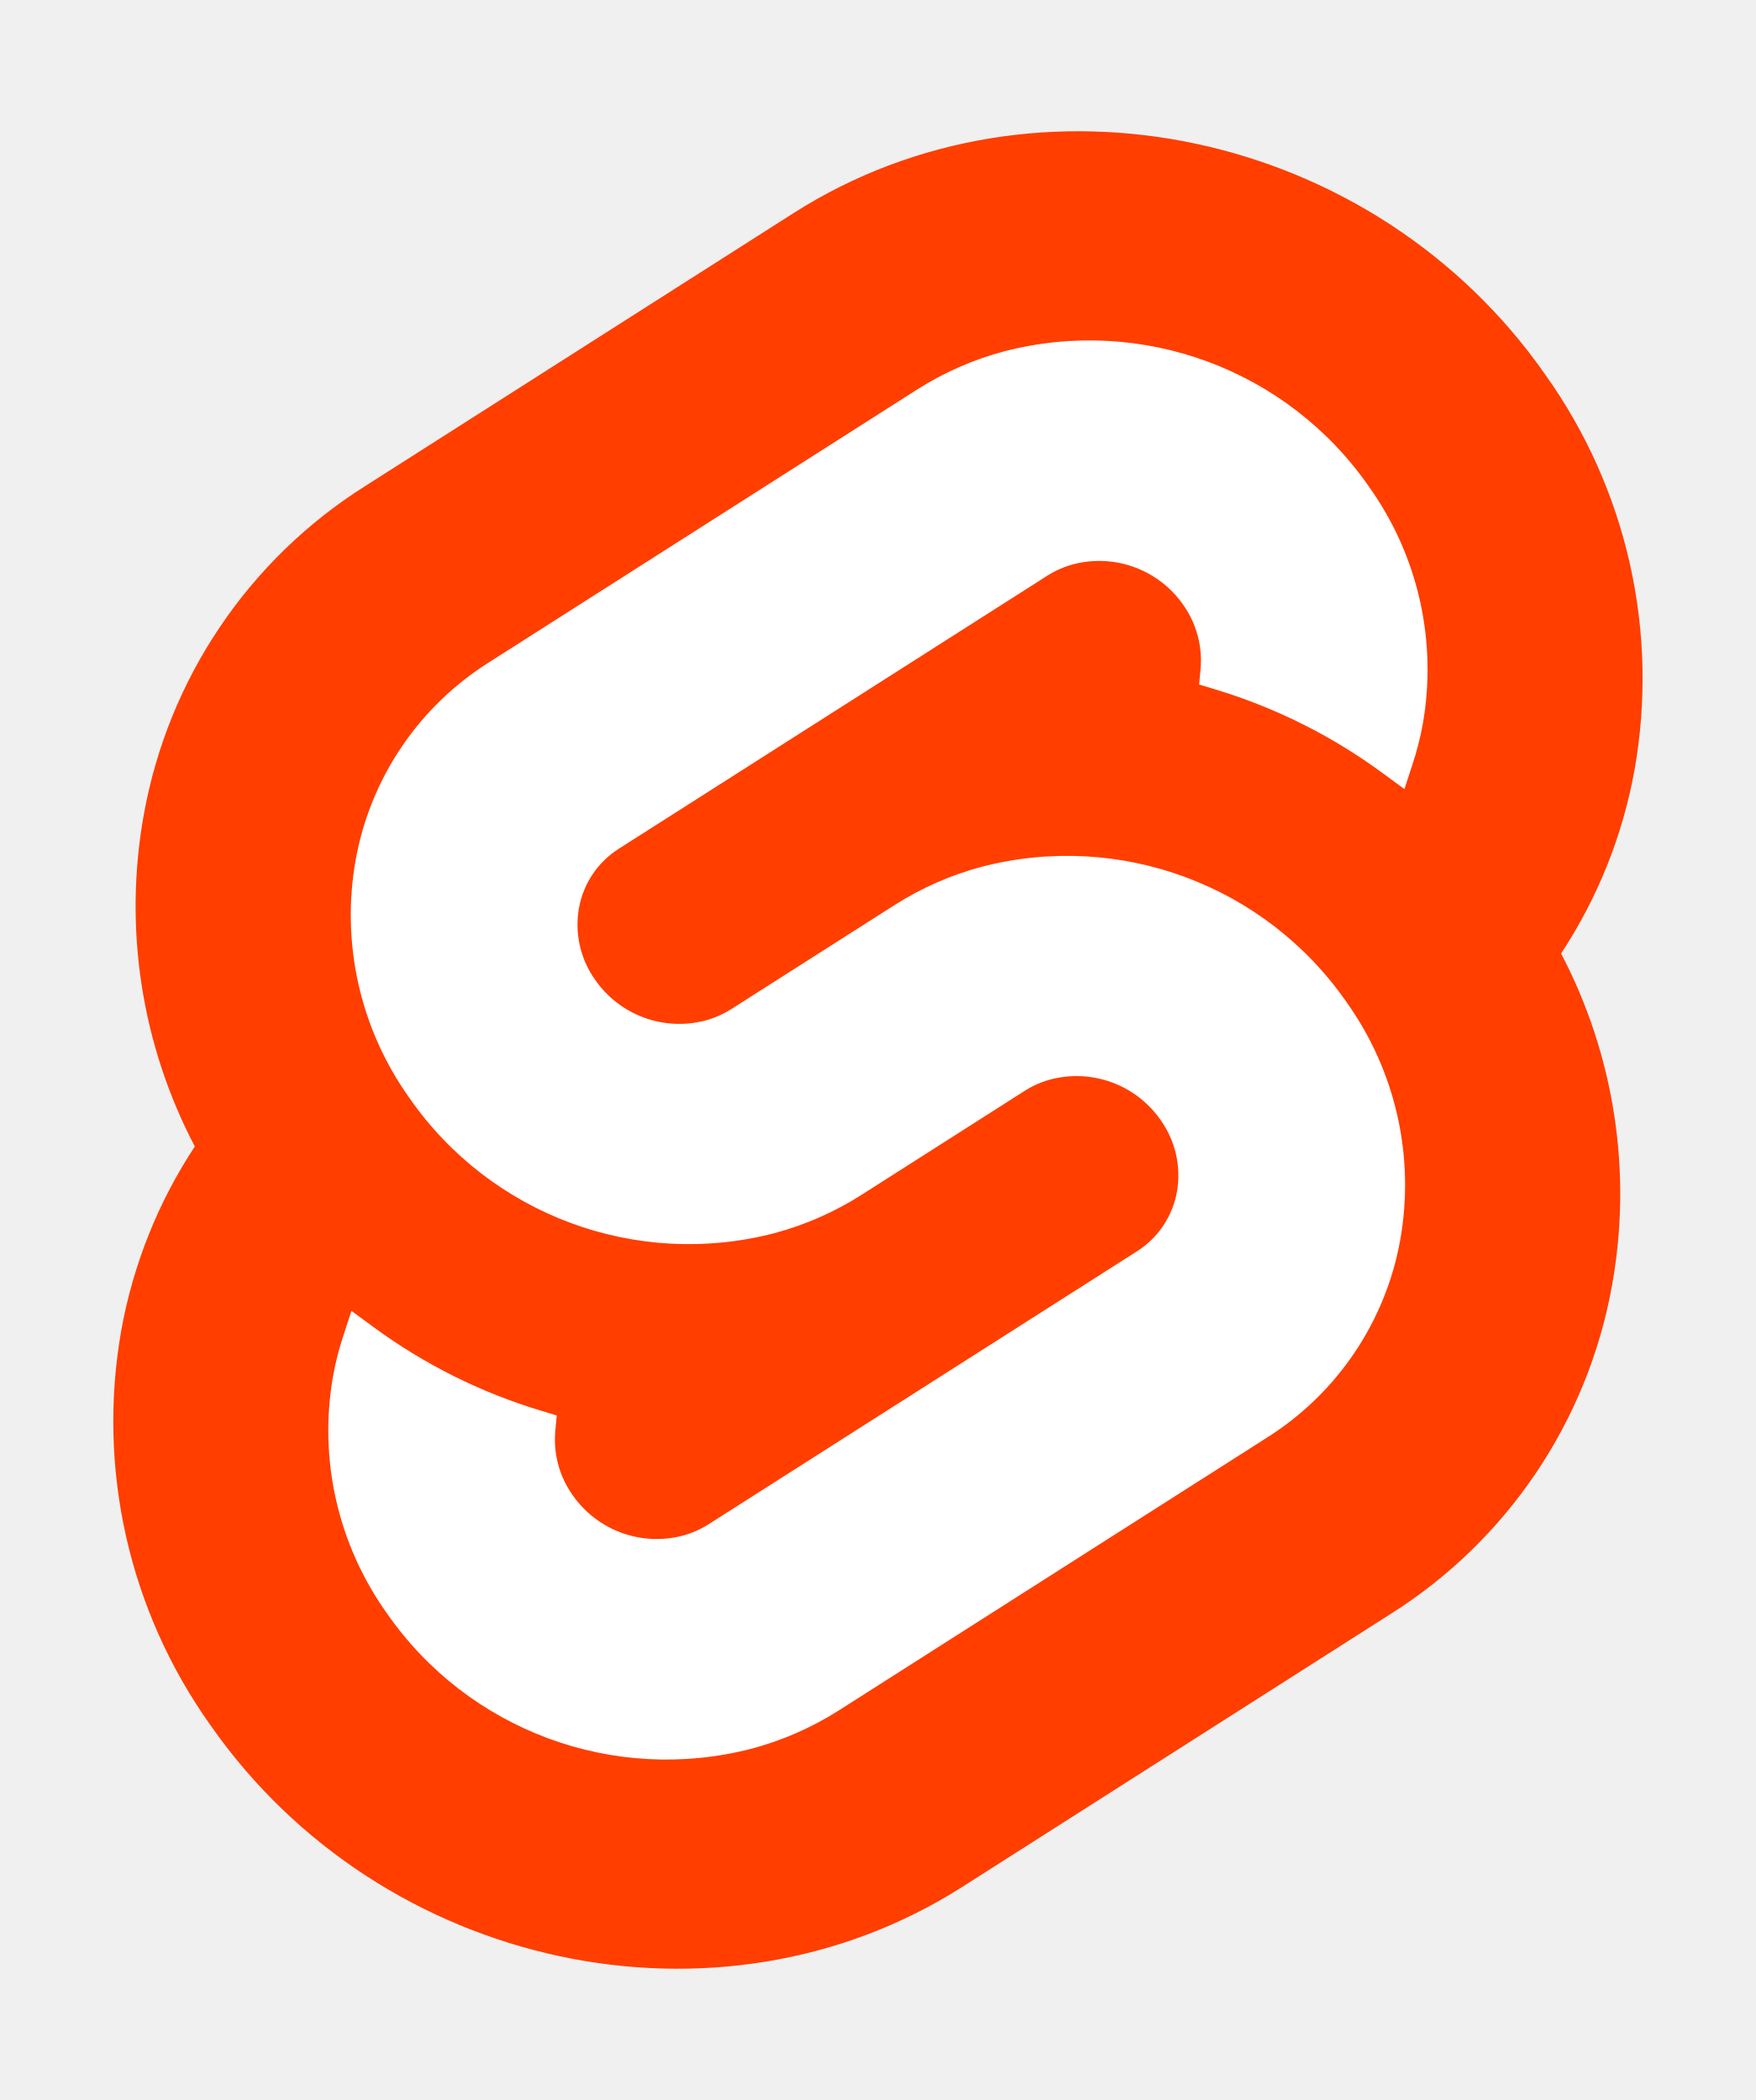
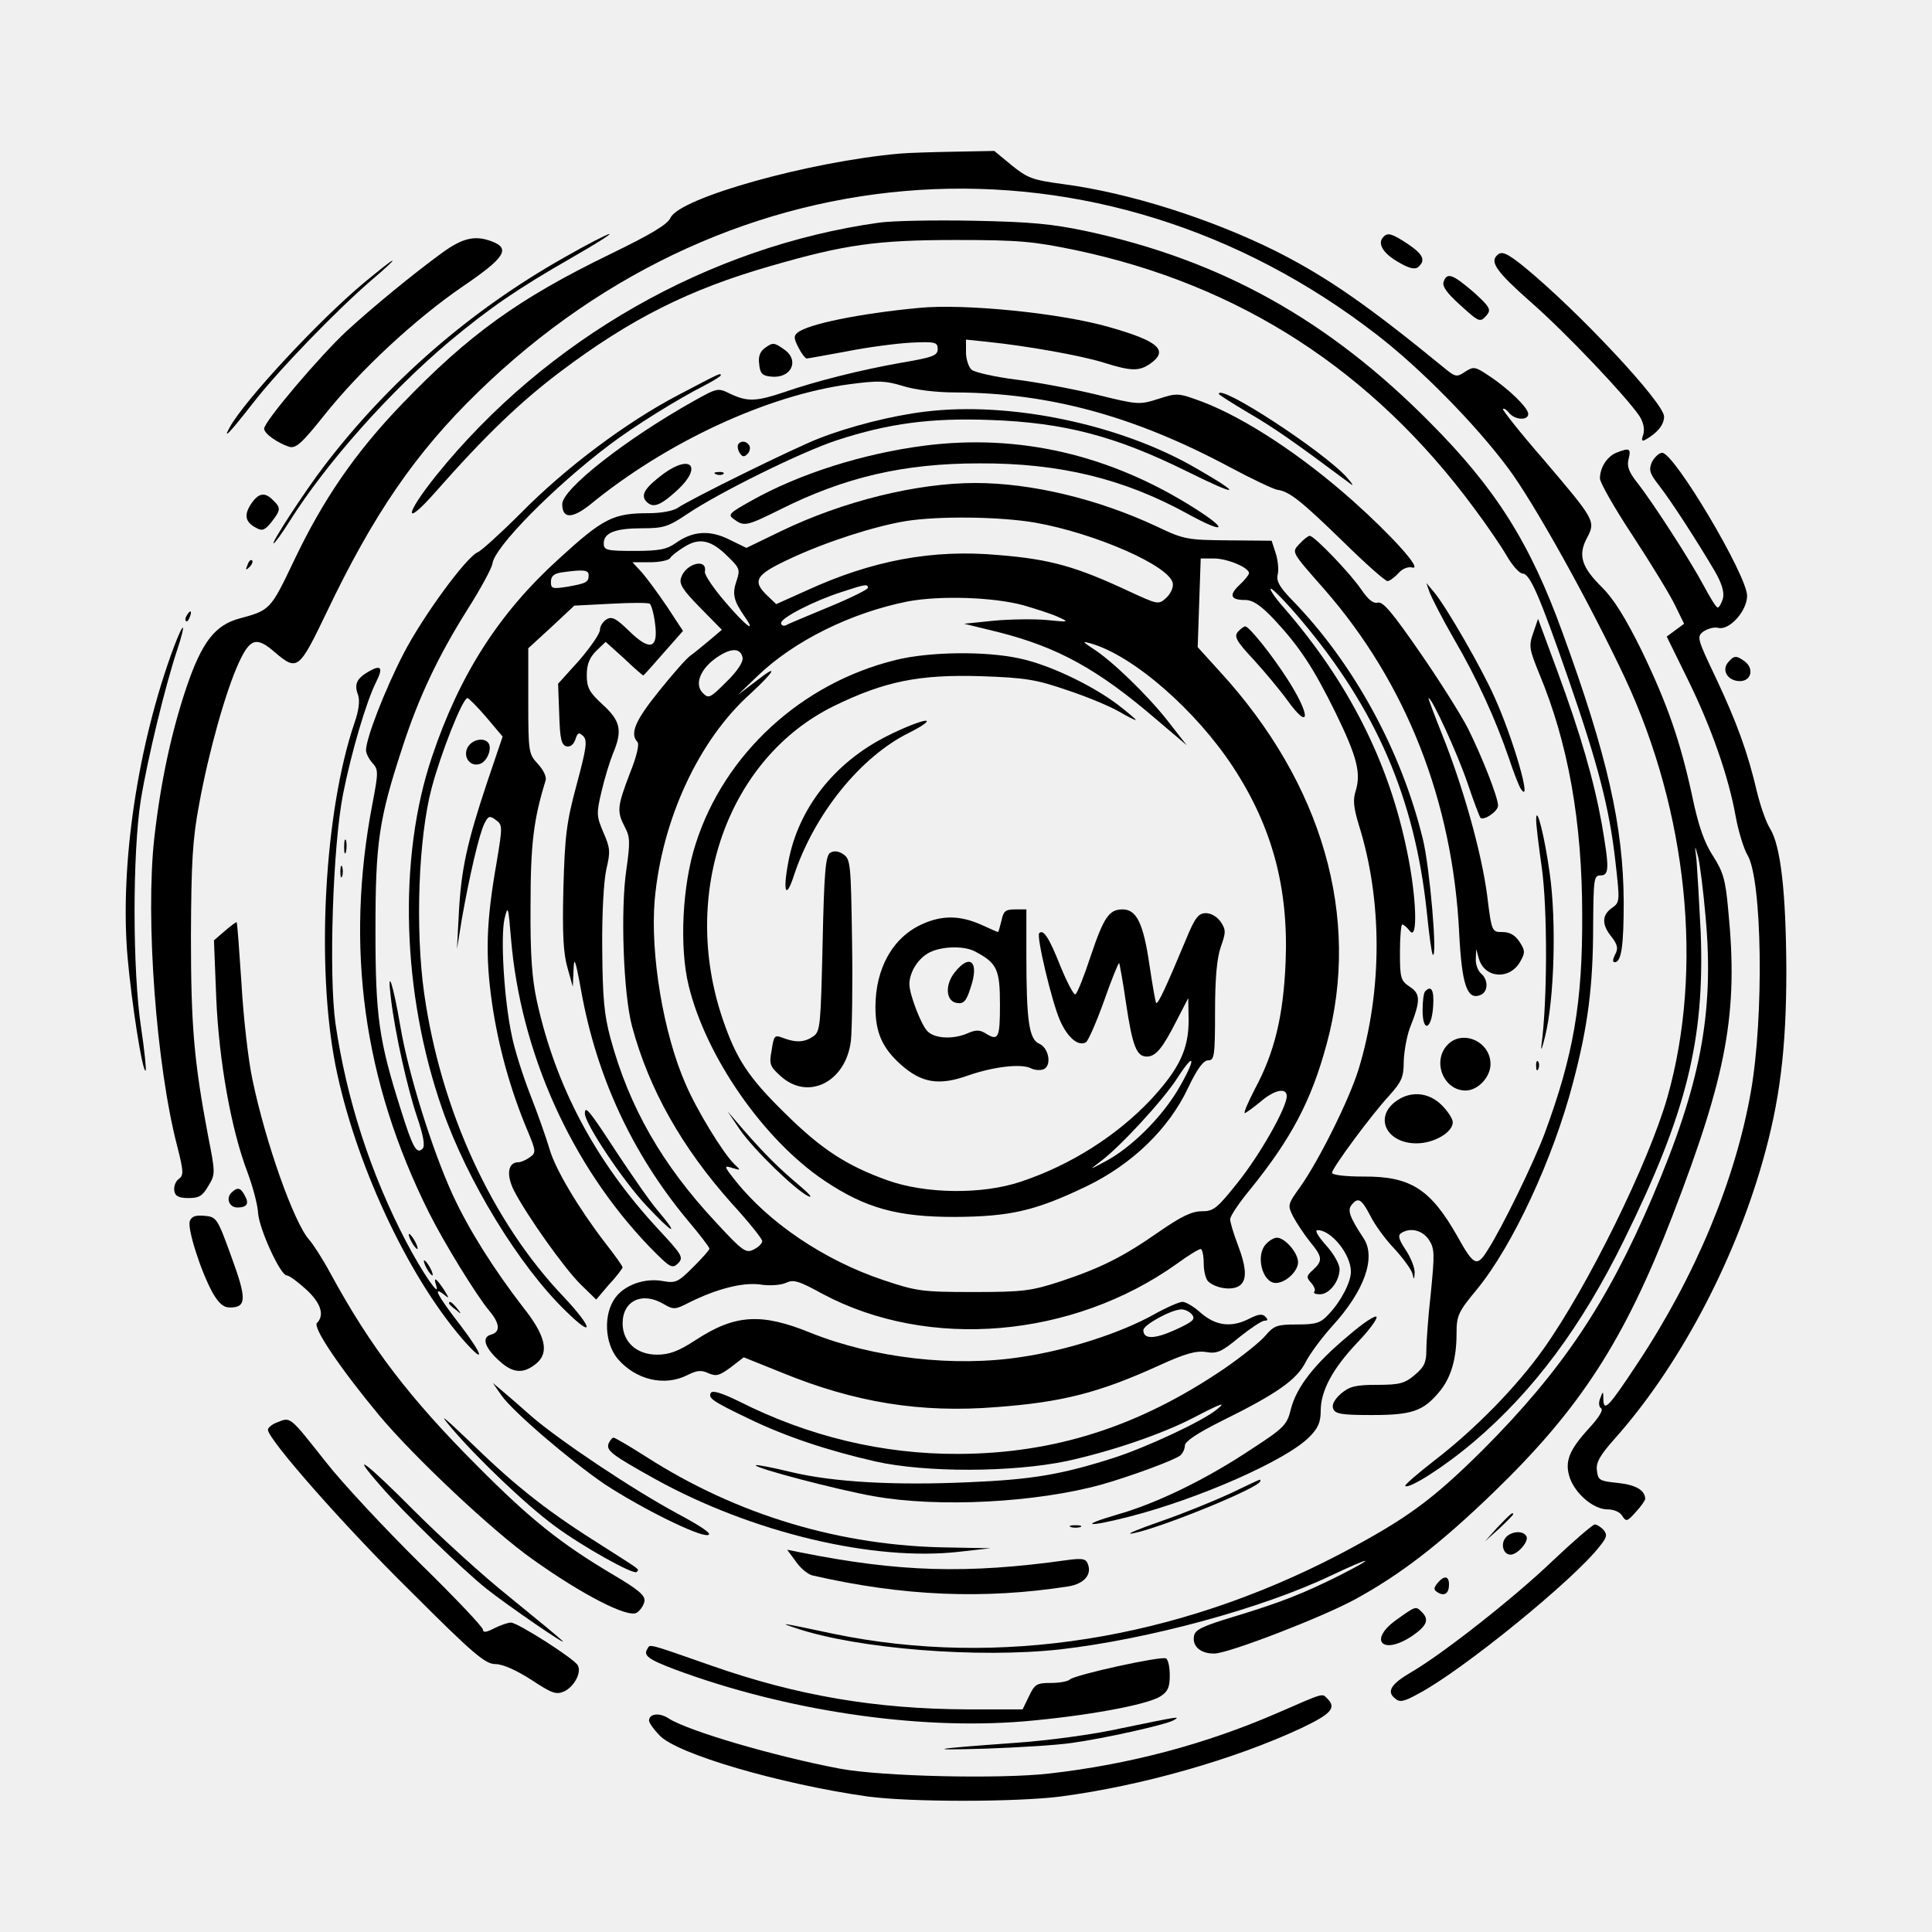
- <svg xmlns="http://www.w3.org/2000/svg" width="107" height="128" viewBox="0 0 107 128">
-   <path d="M94.157 22.819c-10.4-14.885-30.94-19.297-45.792-9.835L22.282 29.608A29.92 29.92 0 0 0 8.764 49.65a31.5 31.5 0 0 0 3.108 20.231 30 30 0 0 0-4.477 11.183 31.9 31.9 0 0 0 5.448 24.116c10.402 14.887 30.942 19.297 45.791 9.835l26.083-16.624A29.92 29.92 0 0 0 98.235 78.35a31.53 31.53 0 0 0-3.105-20.232 30 30 0 0 0 4.474-11.182 31.88 31.88 0 0 0-5.447-24.116" style="fill:#ff3e00" />
-   <path d="M45.817 106.582a20.72 20.72 0 0 1-22.237-8.243 19.17 19.17 0 0 1-3.277-14.503 18 18 0 0 1 .624-2.435l.49-1.498 1.337.981a33.6 33.6 0 0 0 10.203 5.098l.97.294-.09.968a5.85 5.85 0 0 0 1.052 3.878 6.24 6.24 0 0 0 6.695 2.485 5.8 5.8 0 0 0 1.603-.704L69.27 76.28a5.43 5.43 0 0 0 2.45-3.631 5.8 5.8 0 0 0-.987-4.371 6.24 6.24 0 0 0-6.698-2.487 5.7 5.7 0 0 0-1.6.704l-9.953 6.345a19 19 0 0 1-5.296 2.326 20.72 20.72 0 0 1-22.237-8.243 19.17 19.17 0 0 1-3.277-14.502 17.99 17.99 0 0 1 8.13-12.052l26.081-16.623a19 19 0 0 1 5.3-2.329 20.72 20.72 0 0 1 22.237 8.243 19.17 19.17 0 0 1 3.277 14.503 18 18 0 0 1-.624 2.435l-.49 1.498-1.337-.98a33.6 33.6 0 0 0-10.203-5.1l-.97-.294.09-.968a5.86 5.86 0 0 0-1.052-3.878 6.24 6.24 0 0 0-6.696-2.485 5.8 5.8 0 0 0-1.602.704L37.73 51.72a5.42 5.42 0 0 0-2.449 3.63 5.79 5.79 0 0 0 .986 4.372 6.24 6.24 0 0 0 6.698 2.486 5.8 5.8 0 0 0 1.602-.704l9.952-6.342a19 19 0 0 1 5.295-2.328 20.72 20.72 0 0 1 22.237 8.242 19.17 19.17 0 0 1 3.277 14.503 18 18 0 0 1-8.13 12.053l-26.081 16.622a19 19 0 0 1-5.3 2.328" style="fill:#fff" />
+ <svg xmlns="http://www.w3.org/2000/svg" version="1.0" width="512pt" height="512pt" viewBox="0 0 512 512" preserveAspectRatio="xMidYMid meet">
+   <g transform="translate(0,512) scale(0.1,-0.1)" fill="#000000" stroke="none">
+     <path d="M2385 4713 c-240 -21 -583 -117 -608 -170 -8 -18 -52 -44 -161 -97 -243 -118 -374 -213 -551 -397 -124 -129 -209 -253 -286 -415 -62 -130 -63 -131 -144 -153 -65 -17 -100 -63 -140 -180 -40 -118 -69 -251 -86 -401 -24 -213 5 -605 61 -819 17 -67 17 -76 3 -86 -8 -6 -13 -20 -11 -31 2 -14 12 -19 38 -19 28 0 37 6 52 32 19 31 19 34 -1 135 -37 197 -45 290 -45 528 1 195 4 255 22 350 25 137 70 298 105 374 30 65 47 70 97 26 58 -49 63 -44 135 106 124 260 236 424 402 585 675 658 1649 720 2383 151 115 -89 260 -236 347 -353 68 -91 215 -355 309 -555 166 -355 209 -772 113 -1111 -50 -175 -211 -502 -328 -667 -70 -99 -180 -212 -289 -296 -45 -35 -80 -65 -78 -68 10 -9 107 53 184 119 156 133 283 303 396 533 166 337 214 531 203 816 -4 80 -9 165 -11 190 -5 42 -5 43 4 10 5 -19 14 -91 20 -160 23 -255 -13 -444 -142 -745 -120 -280 -239 -457 -447 -666 -136 -135 -203 -184 -381 -278 -433 -226 -904 -301 -1340 -211 -146 31 -148 31 -100 15 164 -55 483 -80 700 -56 234 27 533 108 716 195 110 52 126 53 24 1 -96 -48 -157 -72 -279 -109 -86 -26 -105 -35 -107 -53 -4 -27 19 -46 55 -45 38 1 280 94 371 143 121 66 225 146 367 283 231 223 348 404 476 736 144 374 174 537 147 808 -7 79 -13 101 -40 143 -23 35 -39 80 -55 157 -32 148 -66 246 -135 389 -42 85 -73 135 -104 166 -55 54 -65 86 -40 132 23 44 21 47 -117 209 -61 70 -108 130 -106 132 2 3 10 -2 17 -11 15 -18 50 -20 50 -2 0 16 -51 66 -104 101 -37 25 -41 25 -63 11 -22 -15 -26 -14 -52 7 -205 168 -314 244 -451 313 -171 85 -387 154 -562 177 -82 11 -95 16 -137 50 l-46 38 -105 -2 c-58 -1 -123 -3 -145 -5z" />
+     <path d="M2330 4530 c-451 -63 -882 -308 -1174 -670 -84 -105 -87 -140 -3 -45 133 151 226 240 332 320 186 140 341 218 557 280 197 57 281 69 493 69 167 0 205 -4 316 -27 435 -92 786 -319 1055 -683 33 -44 72 -101 87 -127 15 -26 34 -47 42 -47 19 0 44 -56 121 -278 79 -228 109 -343 125 -485 12 -106 12 -108 -9 -123 -27 -19 -28 -44 -1 -77 16 -21 18 -31 9 -47 -6 -12 -7 -20 -1 -20 18 0 24 44 24 160 -1 200 -43 387 -162 713 -86 238 -177 382 -351 557 -269 272 -553 430 -909 507 -94 20 -151 25 -301 28 -102 2 -214 0 -250 -5z" />
+     <path d="M1494 4437 c-249 -141 -464 -328 -635 -552 -52 -68 -141 -205 -134 -205 3 0 22 26 42 58 99 157 267 345 425 478 107 89 180 139 323 221 61 35 106 63 100 63 -5 0 -60 -28 -121 -63z" />
+     <path d="M3667 4493 c-18 -17 -3 -43 36 -66 30 -18 46 -22 55 -15 21 18 14 34 -28 62 -41 27 -52 30 -63 19z" />
+     <path d="M1173 4451 c-77 -56 -183 -143 -254 -208 -71 -66 -219 -240 -219 -259 0 -13 34 -37 66 -48 18 -5 33 8 92 82 97 122 242 256 367 342 112 76 129 101 79 120 -44 17 -77 10 -131 -29z" />
+     <path d="M3967 4443 c-19 -18 1 -45 88 -122 93 -81 255 -252 290 -304 10 -16 14 -34 10 -48 -6 -16 -4 -20 6 -14 32 18 49 40 49 61 0 36 -227 279 -371 397 -46 37 -60 43 -72 30z" />
+     <path d="M965 4371 c-119 -99 -316 -311 -356 -383 -20 -36 -1 -16 60 62 68 88 222 247 316 328 33 28 58 51 55 51 -3 1 -36 -26 -75 -58z" />
+     <path d="M3826 4374 c-5 -12 8 -30 41 -60 54 -49 55 -50 74 -28 11 14 6 22 -36 60 -55 47 -70 53 -79 28z" />
+     <path d="M2435 4304 c-158 -15 -295 -43 -322 -66 -10 -8 -9 -16 3 -39 8 -16 18 -29 22 -29 4 0 52 9 107 19 55 11 132 21 170 23 64 3 70 1 70 -17 0 -17 -12 -22 -95 -36 -108 -19 -228 -49 -314 -79 -72 -24 -95 -25 -140 -4 -34 17 -35 16 -98 -19 -180 -101 -348 -233 -348 -273 0 -39 26 -39 73 -2 202 166 471 291 690 320 76 10 94 9 140 -5 32 -10 87 -17 138 -17 248 -1 474 -62 728 -198 58 -31 115 -58 126 -60 32 -4 64 -30 176 -139 58 -57 110 -103 116 -103 5 0 18 9 29 21 10 12 26 18 37 15 28 -7 -55 85 -157 176 -138 123 -287 220 -399 263 -65 24 -67 24 -117 8 -50 -16 -54 -16 -163 11 -62 15 -158 33 -214 40 -56 7 -109 19 -118 26 -8 7 -15 28 -15 46 l0 34 58 -6 c105 -11 246 -36 307 -55 73 -23 94 -23 123 -3 50 35 23 60 -108 97 -127 37 -384 63 -505 51z" />
+     <path d="M2026 4197 c-12 -9 -17 -23 -14 -42 2 -24 8 -31 31 -33 54 -6 77 43 35 72 -27 19 -30 19 -52 3z" />
+     <path d="M1799 4074 c-138 -72 -300 -193 -419 -314 -53 -53 -104 -99 -113 -103 -30 -11 -147 -171 -198 -270 -49 -95 -99 -224 -99 -255 0 -9 8 -24 17 -34 16 -18 16 -24 0 -108 -73 -381 -24 -736 150 -1084 40 -80 125 -218 159 -259 29 -34 31 -57 5 -64 -26 -7 -16 -36 25 -72 35 -31 63 -32 97 -3 33 29 22 74 -37 148 -77 100 -143 204 -186 297 -55 120 -118 322 -139 447 -19 112 -36 164 -25 74 11 -93 44 -239 69 -313 17 -50 22 -78 15 -85 -16 -16 -26 2 -58 104 -58 183 -67 246 -67 475 0 232 9 294 71 483 43 133 95 243 173 367 35 55 64 109 66 121 4 43 164 205 310 315 63 48 180 121 253 158 23 12 42 24 42 26 0 7 3 9 -111 -51z" />
+     <path d="M3230 4076 c0 -2 36 -25 80 -51 68 -40 113 -71 270 -188 8 -6 4 1 -10 17 -61 69 -340 251 -340 222z" />
+     <path d="M2451 4029 c-85 -10 -200 -39 -281 -71 -63 -24 -343 -162 -374 -184 -12 -8 -44 -14 -76 -14 -95 0 -121 -13 -239 -121 -159 -144 -263 -307 -336 -524 -91 -269 -80 -628 27 -934 66 -190 204 -416 327 -535 77 -76 73 -46 -5 37 -191 200 -326 495 -370 805 -24 172 -15 412 20 544 25 94 82 238 95 238 3 0 26 -23 50 -51 l43 -51 -41 -121 c-53 -159 -69 -231 -75 -347 l-5 -95 13 80 c20 113 46 226 60 253 10 20 14 21 30 9 18 -13 18 -17 2 -113 -28 -159 -30 -247 -12 -373 17 -116 49 -230 93 -335 24 -57 24 -61 7 -73 -10 -7 -23 -13 -30 -13 -28 0 -33 -33 -12 -75 34 -66 134 -207 177 -249 l41 -40 34 40 c20 21 35 42 36 45 0 4 -21 33 -46 65 -70 91 -133 196 -148 250 -8 27 -30 90 -50 141 -20 51 -43 123 -50 160 -20 93 -30 259 -19 308 9 37 10 34 17 -50 25 -304 160 -604 368 -820 54 -55 59 -58 75 -43 15 16 11 22 -52 90 -167 180 -272 378 -322 604 -13 59 -18 123 -17 254 0 164 8 228 40 332 3 9 -6 28 -21 44 -24 26 -25 31 -25 166 l0 140 61 56 61 57 97 5 c53 3 99 3 103 0 4 -3 11 -27 14 -53 9 -67 -14 -73 -69 -19 -34 33 -45 39 -59 31 -10 -6 -18 -18 -18 -28 0 -10 -25 -46 -55 -81 l-56 -62 3 -81 c2 -67 6 -82 20 -85 10 -2 19 6 23 19 6 18 9 19 21 8 11 -12 8 -32 -18 -129 -27 -100 -31 -135 -35 -275 -3 -120 0 -172 11 -210 l14 -50 2 45 c1 37 5 28 20 -55 41 -229 136 -432 280 -606 33 -39 60 -74 60 -78 0 -4 -20 -26 -44 -50 -39 -39 -46 -42 -79 -36 -48 9 -102 -10 -127 -45 -31 -43 -28 -119 7 -161 48 -56 124 -74 185 -43 24 12 36 14 55 5 21 -9 29 -7 59 15 l35 27 102 -41 c193 -79 367 -107 567 -91 175 13 273 38 433 111 68 31 97 39 123 35 29 -5 41 0 88 39 30 24 60 44 67 44 9 0 10 3 2 11 -8 8 -19 6 -41 -5 -48 -25 -89 -20 -129 14 -18 17 -41 30 -49 30 -9 0 -43 -15 -77 -34 -86 -48 -227 -94 -349 -112 -179 -28 -393 -3 -560 64 -130 53 -200 49 -304 -19 -46 -30 -70 -39 -103 -39 -54 0 -91 34 -91 83 0 60 52 85 109 51 26 -15 30 -15 67 4 74 37 143 54 188 48 25 -4 54 -2 68 4 21 10 34 6 98 -29 281 -150 663 -117 939 80 30 22 58 39 63 39 4 0 8 -17 8 -39 0 -21 6 -43 13 -48 20 -17 59 -23 79 -12 23 13 23 46 -2 111 -11 29 -20 59 -20 67 0 8 24 44 54 80 108 134 161 233 202 385 91 335 -11 689 -283 986 l-59 65 4 118 4 117 35 0 c35 0 93 -24 93 -39 0 -4 -11 -18 -25 -31 -29 -27 -24 -40 14 -40 21 0 41 -13 78 -52 67 -72 104 -128 163 -248 56 -115 67 -158 53 -205 -8 -24 -6 -45 8 -91 63 -200 63 -440 -1 -649 -25 -80 -104 -239 -154 -310 -34 -47 -34 -49 -19 -79 9 -17 29 -47 44 -66 34 -41 35 -51 9 -75 -18 -16 -19 -20 -5 -35 8 -9 12 -20 8 -23 -3 -4 3 -7 15 -7 25 0 52 35 52 67 0 13 -16 41 -36 63 -21 24 -31 40 -22 40 36 0 88 -64 88 -110 0 -28 -26 -78 -58 -112 -22 -24 -33 -28 -85 -28 -52 0 -61 -3 -83 -29 -13 -16 -63 -56 -111 -89 -224 -152 -447 -224 -703 -225 -200 -1 -397 46 -581 139 -45 22 -70 30 -75 23 -8 -14 3 -22 101 -69 97 -47 208 -84 335 -113 134 -30 363 -29 507 1 119 26 254 72 338 116 73 38 86 42 60 21 -37 -31 -190 -102 -275 -129 -138 -44 -216 -57 -381 -64 -198 -9 -360 0 -473 27 -49 12 -91 20 -93 18 -6 -7 220 -66 312 -82 172 -31 432 -17 605 31 71 20 192 64 208 77 6 5 12 17 12 26 0 11 33 33 97 65 146 72 199 109 223 156 11 22 43 65 70 95 86 94 117 182 84 233 -37 56 -44 75 -32 89 17 21 26 16 49 -28 11 -23 40 -63 64 -88 23 -25 45 -55 48 -66 4 -18 5 -17 6 3 0 13 -10 39 -24 60 -18 27 -21 38 -12 44 24 16 57 8 74 -18 15 -23 15 -37 5 -139 -7 -62 -12 -130 -12 -153 0 -33 -6 -45 -31 -66 -26 -22 -40 -26 -99 -26 -58 0 -73 -4 -96 -23 -18 -16 -25 -30 -21 -40 5 -14 22 -17 102 -17 106 0 136 10 178 60 32 37 47 88 47 156 0 47 4 57 54 117 95 116 202 346 255 549 39 148 53 254 53 416 1 122 2 132 19 132 24 0 24 19 4 136 -21 116 -56 238 -118 406 l-51 138 -13 -38 c-12 -34 -10 -43 16 -107 77 -184 114 -394 114 -640 1 -232 -23 -372 -100 -580 -29 -77 -111 -246 -150 -307 -29 -47 -37 -43 -81 36 -71 125 -124 159 -249 158 -46 0 -83 4 -83 10 0 12 103 152 152 205 33 37 38 49 38 90 1 27 8 66 16 88 29 73 29 91 0 110 -24 16 -26 23 -26 91 0 41 3 74 6 74 4 0 13 -8 20 -17 22 -29 18 91 -7 210 -48 237 -155 449 -327 647 -24 27 -39 50 -34 50 5 0 41 -37 79 -82 201 -238 302 -474 334 -773 6 -60 13 -112 16 -115 13 -12 -8 232 -26 305 -57 236 -185 469 -347 635 -33 34 -42 50 -38 67 3 12 1 37 -5 56 l-11 34 -114 1 c-109 1 -118 2 -191 37 -156 73 -332 115 -480 115 -155 0 -350 -48 -514 -127 l-93 -45 -45 22 c-52 26 -97 23 -142 -9 -24 -17 -44 -21 -110 -21 -74 0 -81 2 -81 20 0 28 30 40 102 40 56 0 69 4 118 37 84 57 305 166 397 196 137 45 250 60 408 54 196 -7 332 -43 520 -136 139 -69 152 -65 25 8 -201 117 -495 178 -719 150z m292 -294 c159 -28 358 -115 365 -161 2 -11 -6 -28 -18 -39 -20 -18 -22 -17 -98 18 -139 65 -208 85 -345 96 -176 16 -336 -14 -512 -95 l-78 -35 -23 22 c-42 40 -32 56 61 99 94 44 221 85 305 99 87 14 250 12 343 -4z m-814 -90 c31 -30 33 -35 23 -64 -12 -35 -8 -52 20 -93 36 -51 4 -27 -52 39 -30 35 -54 71 -52 78 7 37 -51 22 -63 -16 -6 -17 5 -33 51 -80 l57 -58 -33 -28 c-18 -15 -41 -34 -51 -41 -10 -7 -47 -49 -83 -94 -63 -78 -77 -112 -57 -134 6 -5 -1 -37 -20 -84 -33 -87 -35 -100 -13 -142 14 -26 14 -41 4 -112 -16 -107 -8 -330 15 -416 45 -167 132 -321 264 -469 45 -49 81 -94 81 -100 0 -6 -10 -16 -22 -22 -21 -11 -29 -6 -101 72 -141 151 -229 303 -279 487 -17 63 -21 107 -22 237 -1 94 4 181 11 212 11 46 10 56 -8 97 -18 43 -19 49 -5 108 8 35 22 80 30 100 26 61 21 87 -26 130 -36 33 -43 45 -43 79 0 28 7 46 25 64 l25 24 49 -44 c26 -25 49 -45 51 -45 1 0 25 27 53 59 l52 59 -42 64 c-23 34 -53 75 -67 91 l-25 27 47 0 c25 0 49 5 53 11 3 6 20 19 38 30 40 25 71 18 115 -26z m-369 -49 c0 -19 -6 -22 -57 -31 -39 -6 -43 -5 -43 13 0 15 8 22 28 25 57 8 72 7 72 -7z m740 -34 c0 -4 -46 -27 -102 -50 -57 -24 -109 -45 -115 -49 -7 -3 -13 0 -13 6 0 14 88 59 160 82 64 21 70 22 70 11z m412 -46 c31 -9 72 -22 90 -30 33 -15 32 -15 -29 -9 -34 3 -97 2 -140 -2 l-78 -8 90 -22 c158 -40 264 -98 420 -232 l80 -68 -50 64 c-53 68 -150 162 -200 193 -27 18 -27 19 -5 13 113 -32 279 -177 378 -328 104 -159 147 -321 139 -517 -6 -142 -29 -239 -82 -337 -18 -35 -30 -63 -26 -63 3 1 22 14 41 30 37 32 70 39 70 15 0 -30 -70 -154 -130 -229 -55 -69 -64 -76 -95 -76 -27 0 -55 -14 -113 -54 -96 -67 -154 -96 -262 -132 -77 -25 -98 -28 -230 -28 -136 0 -151 2 -240 32 -155 52 -302 151 -391 263 -31 39 -31 41 -9 34 24 -7 24 -7 5 11 -30 30 -99 143 -128 211 -59 134 -94 344 -82 488 19 212 116 423 253 546 66 61 77 82 17 35 l-50 -38 53 51 c97 93 247 167 397 197 84 16 226 12 307 -10z m-744 -139 c2 -11 -14 -36 -43 -64 -43 -43 -47 -45 -62 -30 -24 23 -7 65 37 95 38 26 63 25 68 -1z m1191 -1741 c10 -12 2 -19 -44 -40 -55 -25 -85 -26 -85 -1 0 14 75 55 101 55 9 0 22 -6 28 -14z" />
+     <path d="M2374 3371 c-250 -61 -454 -249 -530 -486 -36 -110 -44 -275 -19 -377 46 -189 199 -409 360 -517 109 -73 193 -96 345 -96 148 1 213 16 349 81 122 59 219 153 270 262 24 50 40 72 53 72 16 0 18 11 18 129 0 89 5 142 15 171 14 39 14 46 0 67 -9 13 -25 23 -39 23 -20 0 -29 -11 -54 -72 -51 -122 -73 -170 -78 -166 -2 2 -10 48 -18 102 -16 109 -34 146 -71 146 -36 0 -50 -21 -85 -125 -17 -52 -35 -97 -40 -100 -4 -3 -22 31 -40 75 -30 76 -45 98 -56 87 -8 -8 34 -184 55 -231 20 -46 49 -70 69 -58 6 4 28 54 48 110 20 57 38 101 40 100 1 -2 10 -50 18 -106 17 -114 28 -142 55 -142 24 0 42 22 79 95 l31 60 1 -59 c0 -77 -25 -129 -101 -211 -90 -95 -212 -173 -345 -217 -102 -34 -251 -32 -352 4 -109 39 -176 83 -272 178 -97 95 -129 144 -165 250 -113 333 14 691 295 829 135 66 227 84 390 79 118 -4 147 -9 228 -37 52 -17 114 -43 138 -57 24 -14 44 -24 44 -22 0 2 -21 20 -47 40 -70 53 -184 107 -261 123 -90 20 -240 18 -328 -4z m747 -1140 c-45 -75 -124 -153 -192 -189 -43 -23 -43 -23 -14 -1 51 37 168 164 205 222 49 76 50 51 1 -32z" />
+     <path d="M2350 3169 c-139 -70 -235 -192 -261 -334 -15 -80 -6 -100 15 -35 54 163 177 315 305 378 36 18 55 32 44 32 -11 0 -58 -18 -103 -41z" />
+     <path d="M2200 2860 c-12 -8 -16 -50 -20 -240 -5 -215 -6 -233 -24 -246 -23 -16 -45 -18 -80 -5 -23 9 -25 8 -31 -32 -7 -37 -5 -43 24 -69 73 -66 173 -15 186 94 3 29 5 149 3 267 -3 201 -4 214 -23 227 -13 9 -25 10 -35 4z" />
+     <path d="M2654 2680 c-4 -16 -8 -30 -9 -30 -2 0 -22 9 -46 20 -55 24 -102 25 -155 1 -78 -35 -124 -117 -124 -220 0 -67 18 -108 67 -152 55 -49 101 -57 179 -29 66 23 140 32 166 19 9 -5 24 -6 33 -3 23 9 15 57 -11 68 -27 12 -34 61 -34 234 l0 122 -30 0 c-26 0 -31 -5 -36 -30z m-71 -81 c59 -31 67 -47 67 -141 0 -90 -4 -98 -39 -76 -15 9 -25 9 -46 0 -38 -17 -89 -15 -108 6 -17 19 -47 97 -47 124 0 29 20 64 48 81 31 19 94 22 125 6z" />
+     <path d="M2530 2543 c-27 -34 -23 -77 6 -81 18 -3 25 5 36 40 24 69 -1 93 -42 41z" />
+     <path d="M1961 2126 c37 -53 146 -159 181 -176 13 -6 3 6 -22 27 -56 47 -93 84 -149 148 l-43 50 33 -49z" />
+     <path d="M1956 3942 c-2 -4 -1 -14 4 -22 7 -11 12 -12 21 -3 6 6 8 16 5 22 -8 13 -23 14 -30 3z" />
+     <path d="M2450 3939 c-162 -21 -331 -74 -459 -146 -59 -33 -63 -37 -46 -49 27 -20 34 -18 121 25 173 87 330 123 529 123 214 1 384 -41 553 -134 98 -54 111 -44 18 15 -224 142 -465 198 -716 166z" />
+     <path d="M4283 3920 c-24 -10 -43 -39 -43 -68 0 -11 40 -81 89 -155 49 -75 99 -157 111 -183 l23 -47 -23 -17 -23 -17 56 -114 c62 -126 108 -257 127 -364 7 -38 21 -84 31 -101 39 -64 44 -429 9 -627 -41 -234 -147 -489 -301 -721 -76 -115 -89 -129 -90 -94 0 22 -1 22 -8 3 -5 -12 -4 -23 2 -27 7 -4 -6 -25 -31 -52 -54 -59 -66 -89 -52 -132 15 -43 63 -84 100 -84 17 0 33 -7 39 -17 10 -16 13 -16 36 10 14 15 25 31 25 35 -1 23 -25 37 -72 42 -49 5 -53 7 -56 33 -3 21 8 40 46 83 168 188 314 461 392 732 47 164 64 302 64 512 -1 207 -15 328 -43 374 -11 17 -26 61 -35 98 -24 103 -53 183 -109 302 -50 105 -51 109 -32 123 11 7 28 12 39 9 29 -7 76 45 76 85 0 54 -193 379 -225 379 -8 0 -20 -11 -27 -24 -9 -21 -7 -30 19 -63 32 -41 101 -148 147 -226 19 -33 26 -56 22 -73 -4 -13 -10 -24 -14 -24 -4 0 -20 26 -37 58 -34 64 -133 218 -177 274 -22 28 -27 43 -22 62 7 28 2 30 -33 16z" />
+     <path d="M1759 3865 c-48 -36 -61 -55 -48 -72 18 -21 37 -15 84 28 66 61 38 97 -36 44z" />
+     <path d="M1898 3863 c7 -3 16 -2 19 1 4 3 -2 6 -13 5 -11 0 -14 -3 -6 -6z" />
+     <path d="M665 3784 c-19 -29 -15 -48 14 -63 16 -9 23 -6 40 15 25 32 26 38 5 58 -22 23 -39 20 -59 -10z" />
+     <path d="M3444 3679 c-21 -23 -24 -19 65 -120 218 -249 341 -563 358 -912 7 -137 21 -178 56 -164 21 8 22 40 2 57 -8 7 -15 24 -14 39 l1 26 7 -25 c15 -53 82 -58 110 -8 13 23 13 29 -2 52 -12 18 -26 26 -46 26 -27 0 -28 0 -40 98 -15 114 -64 288 -119 425 -21 53 -38 97 -36 97 9 0 76 -146 103 -225 16 -48 32 -89 34 -92 9 -9 47 17 47 32 0 22 -43 131 -80 205 -18 35 -75 126 -127 201 -72 104 -98 136 -112 132 -12 -3 -25 8 -43 34 -28 42 -125 143 -137 143 -4 0 -16 -9 -27 -21z" />
+     <path d="M656 3623 c-6 -14 -5 -15 5 -6 7 7 10 15 7 18 -3 3 -9 -2 -12 -12z" />
+     <path d="M3789 3549 c6 -15 34 -70 64 -122 61 -104 112 -217 146 -317 12 -36 26 -72 31 -80 33 -50 -20 135 -71 246 -34 76 -127 237 -158 274 l-21 25 9 -26z" />
+     <path d="M495 3489 c-4 -6 -5 -12 -2 -15 2 -3 7 2 10 11 7 17 1 20 -8 4z" />
+     <path d="M461 3406 c-96 -258 -144 -578 -123 -822 11 -124 40 -309 48 -301 2 2 -3 53 -12 113 -23 150 -23 463 -1 603 18 111 66 308 97 400 24 73 18 78 -9 7z" />
+     <path d="M3280 3445 c-10 -12 -3 -25 43 -74 30 -33 70 -81 88 -106 62 -86 63 -41 1 55 -43 67 -102 140 -112 140 -4 0 -13 -7 -20 -15z" />
+     <path d="M4579 3364 c-17 -21 0 -49 32 -49 30 0 38 33 13 52 -23 17 -29 16 -45 -3z" />
+     <path d="M978 3341 c-33 -19 -40 -34 -29 -63 5 -15 2 -41 -10 -75 -79 -232 -102 -641 -50 -906 51 -256 189 -554 336 -725 62 -71 58 -47 -5 36 -59 76 -76 107 -43 81 14 -12 14 -10 -1 14 -21 31 -28 35 -20 10 12 -36 -36 33 -80 117 -94 180 -158 378 -187 578 -18 129 -7 470 20 607 22 111 62 247 88 298 19 38 13 46 -19 28z" />
+     <path d="M1239 3139 c-13 -26 8 -53 34 -43 18 7 31 39 22 54 -11 17 -44 11 -56 -11z" />
+     <path d="M4071 2950 c-1 -9 6 -67 15 -130 15 -108 15 -351 -1 -470 -2 -19 2 -8 10 25 24 97 30 303 12 430 -14 101 -35 182 -36 145z" />
+     <path d="M912 2875 c0 -16 2 -22 5 -12 2 9 2 23 0 30 -3 6 -5 -1 -5 -18z" />
+     <path d="M902 2810 c0 -14 2 -19 5 -12 2 6 2 18 0 25 -3 6 -5 1 -5 -13z" />
+     <path d="M596 2653 l-29 -25 6 -151 c7 -169 40 -352 83 -464 14 -38 27 -86 28 -108 3 -42 59 -165 76 -165 6 0 28 -16 50 -36 40 -36 51 -69 30 -90 -12 -12 63 -122 165 -245 91 -109 301 -307 406 -381 133 -95 253 -156 276 -142 10 6 19 20 21 31 2 15 -17 31 -85 71 -138 82 -218 146 -358 287 -179 179 -283 315 -389 510 -21 39 -47 79 -57 90 -40 45 -115 256 -150 424 -11 51 -24 165 -29 254 -6 88 -11 162 -13 163 -1 1 -15 -9 -31 -23z" />
+     <path d="M3777 2493 c-4 -3 -7 -26 -7 -50 0 -61 24 -52 28 10 3 43 -5 57 -21 40z" />
+     <path d="M3835 2350 c-40 -44 -9 -120 49 -120 33 0 66 36 66 70 0 61 -76 93 -115 50z" />
+     <path d="M4071 2294 c0 -11 3 -14 6 -6 3 7 2 16 -1 19 -3 4 -6 -2 -5 -13z" />
+     <path d="M3696 2199 c-54 -43 -20 -109 58 -109 46 0 96 29 96 56 0 9 -13 29 -29 45 -36 36 -86 39 -125 8z" />
+     <path d="M1550 2169 c0 -27 101 -178 162 -243 72 -77 91 -85 31 -14 -20 23 -69 94 -110 156 -71 109 -83 124 -83 101z" />
+     <path d="M613 1959 c-15 -15 -5 -39 16 -39 25 0 32 10 20 31 -11 22 -20 24 -36 8z" />
+     <path d="M503 1884 c-7 -20 29 -133 61 -191 16 -27 28 -38 45 -38 45 0 45 23 4 135 -37 102 -39 105 -71 108 -23 2 -34 -1 -39 -14z" />
+     <path d="M1090 1830 c6 -11 13 -20 16 -20 2 0 0 9 -6 20 -6 11 -13 20 -16 20 -2 0 0 -9 6 -20z" />
+     <path d="M3356 1824 c-30 -29 -11 -104 25 -104 26 0 59 31 59 55 0 25 -35 65 -56 65 -7 0 -20 -7 -28 -16z" />
+     <path d="M1130 1760 c6 -11 13 -20 16 -20 2 0 0 9 -6 20 -6 11 -13 20 -16 20 -2 0 0 -9 6 -20z" />
+     <path d="M1190 1666 c0 -2 8 -10 18 -17 15 -13 16 -12 3 4 -13 16 -21 21 -21 13z" />
+     <path d="M3573 1580 c-90 -75 -137 -136 -152 -194 -10 -42 -18 -50 -104 -106 -120 -80 -251 -144 -357 -174 -102 -30 -80 -34 30 -6 185 47 419 150 480 212 23 23 30 39 30 69 0 53 31 111 97 181 30 31 53 62 51 68 -2 6 -36 -16 -75 -50z" />
+     <path d="M1329 1422 c30 -43 181 -172 273 -235 96 -63 250 -140 274 -135 13 2 -14 21 -81 57 -119 64 -313 194 -387 258 -29 26 -64 56 -77 67 l-25 21 23 -33z" />
+     <path d="M1197 1335 c69 -81 198 -204 273 -259 74 -55 209 -130 217 -122 8 8 13 3 -87 67 -144 90 -231 158 -344 268 -83 79 -97 91 -59 46z" />
+     <path d="M733 1350 c-13 -5 -23 -14 -23 -19 0 -25 203 -256 378 -428 167 -167 198 -193 225 -193 19 0 55 -16 94 -41 56 -37 67 -41 89 -31 26 13 46 50 35 69 -9 17 -159 113 -177 113 -8 0 -28 -7 -44 -15 -21 -11 -30 -12 -30 -4 0 7 -76 87 -169 178 -92 91 -204 211 -247 266 -99 125 -93 120 -131 105z" />
+     <path d="M1613 1295 c-7 -19 7 -30 122 -94 258 -143 582 -220 810 -193 l80 9 -109 2 c-287 3 -563 86 -803 240 -44 28 -83 51 -87 51 -4 0 -9 -7 -13 -15z" />
+     <path d="M1008 1183 c59 -69 219 -224 282 -274 57 -45 220 -157 200 -137 -8 8 -71 60 -140 116 -69 55 -181 157 -250 226 -131 132 -177 166 -92 69z" />
+     <path d="M3260 1162 c-41 -19 -124 -53 -185 -74 -60 -21 -94 -35 -75 -32 72 13 340 122 340 139 0 6 8 9 -80 -33z" />
+     <path d="M3969 1073 l-34 -38 38 34 c20 19 37 36 37 38 0 8 -8 0 -41 -34z" />
+     <path d="M2838 1073 c6 -2 18 -2 25 0 6 3 1 5 -13 5 -14 0 -19 -2 -12 -5z" />
+     <path d="M4115 984 c-102 -98 -293 -248 -376 -296 -53 -31 -65 -51 -42 -69 12 -11 23 -9 61 12 115 60 415 304 482 392 18 22 20 30 10 42 -7 8 -18 15 -24 15 -6 -1 -56 -44 -111 -96z" />
+     <path d="M3990 1045 c-14 -17 -6 -45 13 -45 19 0 50 36 42 49 -9 16 -41 13 -55 -4z" />
+     <path d="M2109 982 c12 -18 32 -34 44 -37 239 -55 455 -64 679 -29 41 7 62 31 51 59 -5 14 -14 16 -52 11 -270 -38 -449 -32 -710 20 l-35 7 23 -31z" />
+     <path d="M3809 924 c-10 -13 -10 -17 1 -24 18 -11 30 -3 30 21 0 23 -13 25 -31 3z" />
+     <path d="M3703 829 c-79 -55 -40 -98 40 -44 39 27 45 43 25 63 -16 16 -16 16 -65 -19z" />
+     <path d="M1716 751 c-12 -18 1 -28 72 -55 293 -109 640 -161 923 -138 165 14 331 44 365 67 19 12 24 24 24 55 0 21 -4 42 -10 45 -12 7 -241 -43 -255 -56 -5 -5 -28 -9 -50 -9 -37 0 -43 -3 -58 -35 l-17 -35 -147 0 c-242 1 -450 36 -678 116 -171 60 -162 57 -169 45z" />
+     <path d="M3382 579 c-187 -81 -389 -135 -601 -159 -130 -15 -445 -8 -556 13 -174 33 -402 100 -453 133 -24 16 -52 13 -52 -6 0 -5 12 -23 28 -39 45 -49 319 -129 552 -162 112 -15 391 -15 510 0 214 28 460 98 638 181 80 38 94 54 70 78 -15 15 -5 18 -136 -39z" />
+     <path d="M2972 540 c-76 -17 -197 -33 -285 -39 -222 -16 -241 -20 -72 -15 83 3 184 9 225 15 87 12 248 48 270 60 21 12 13 10 -138 -21z" />
+   </g>
</svg>
